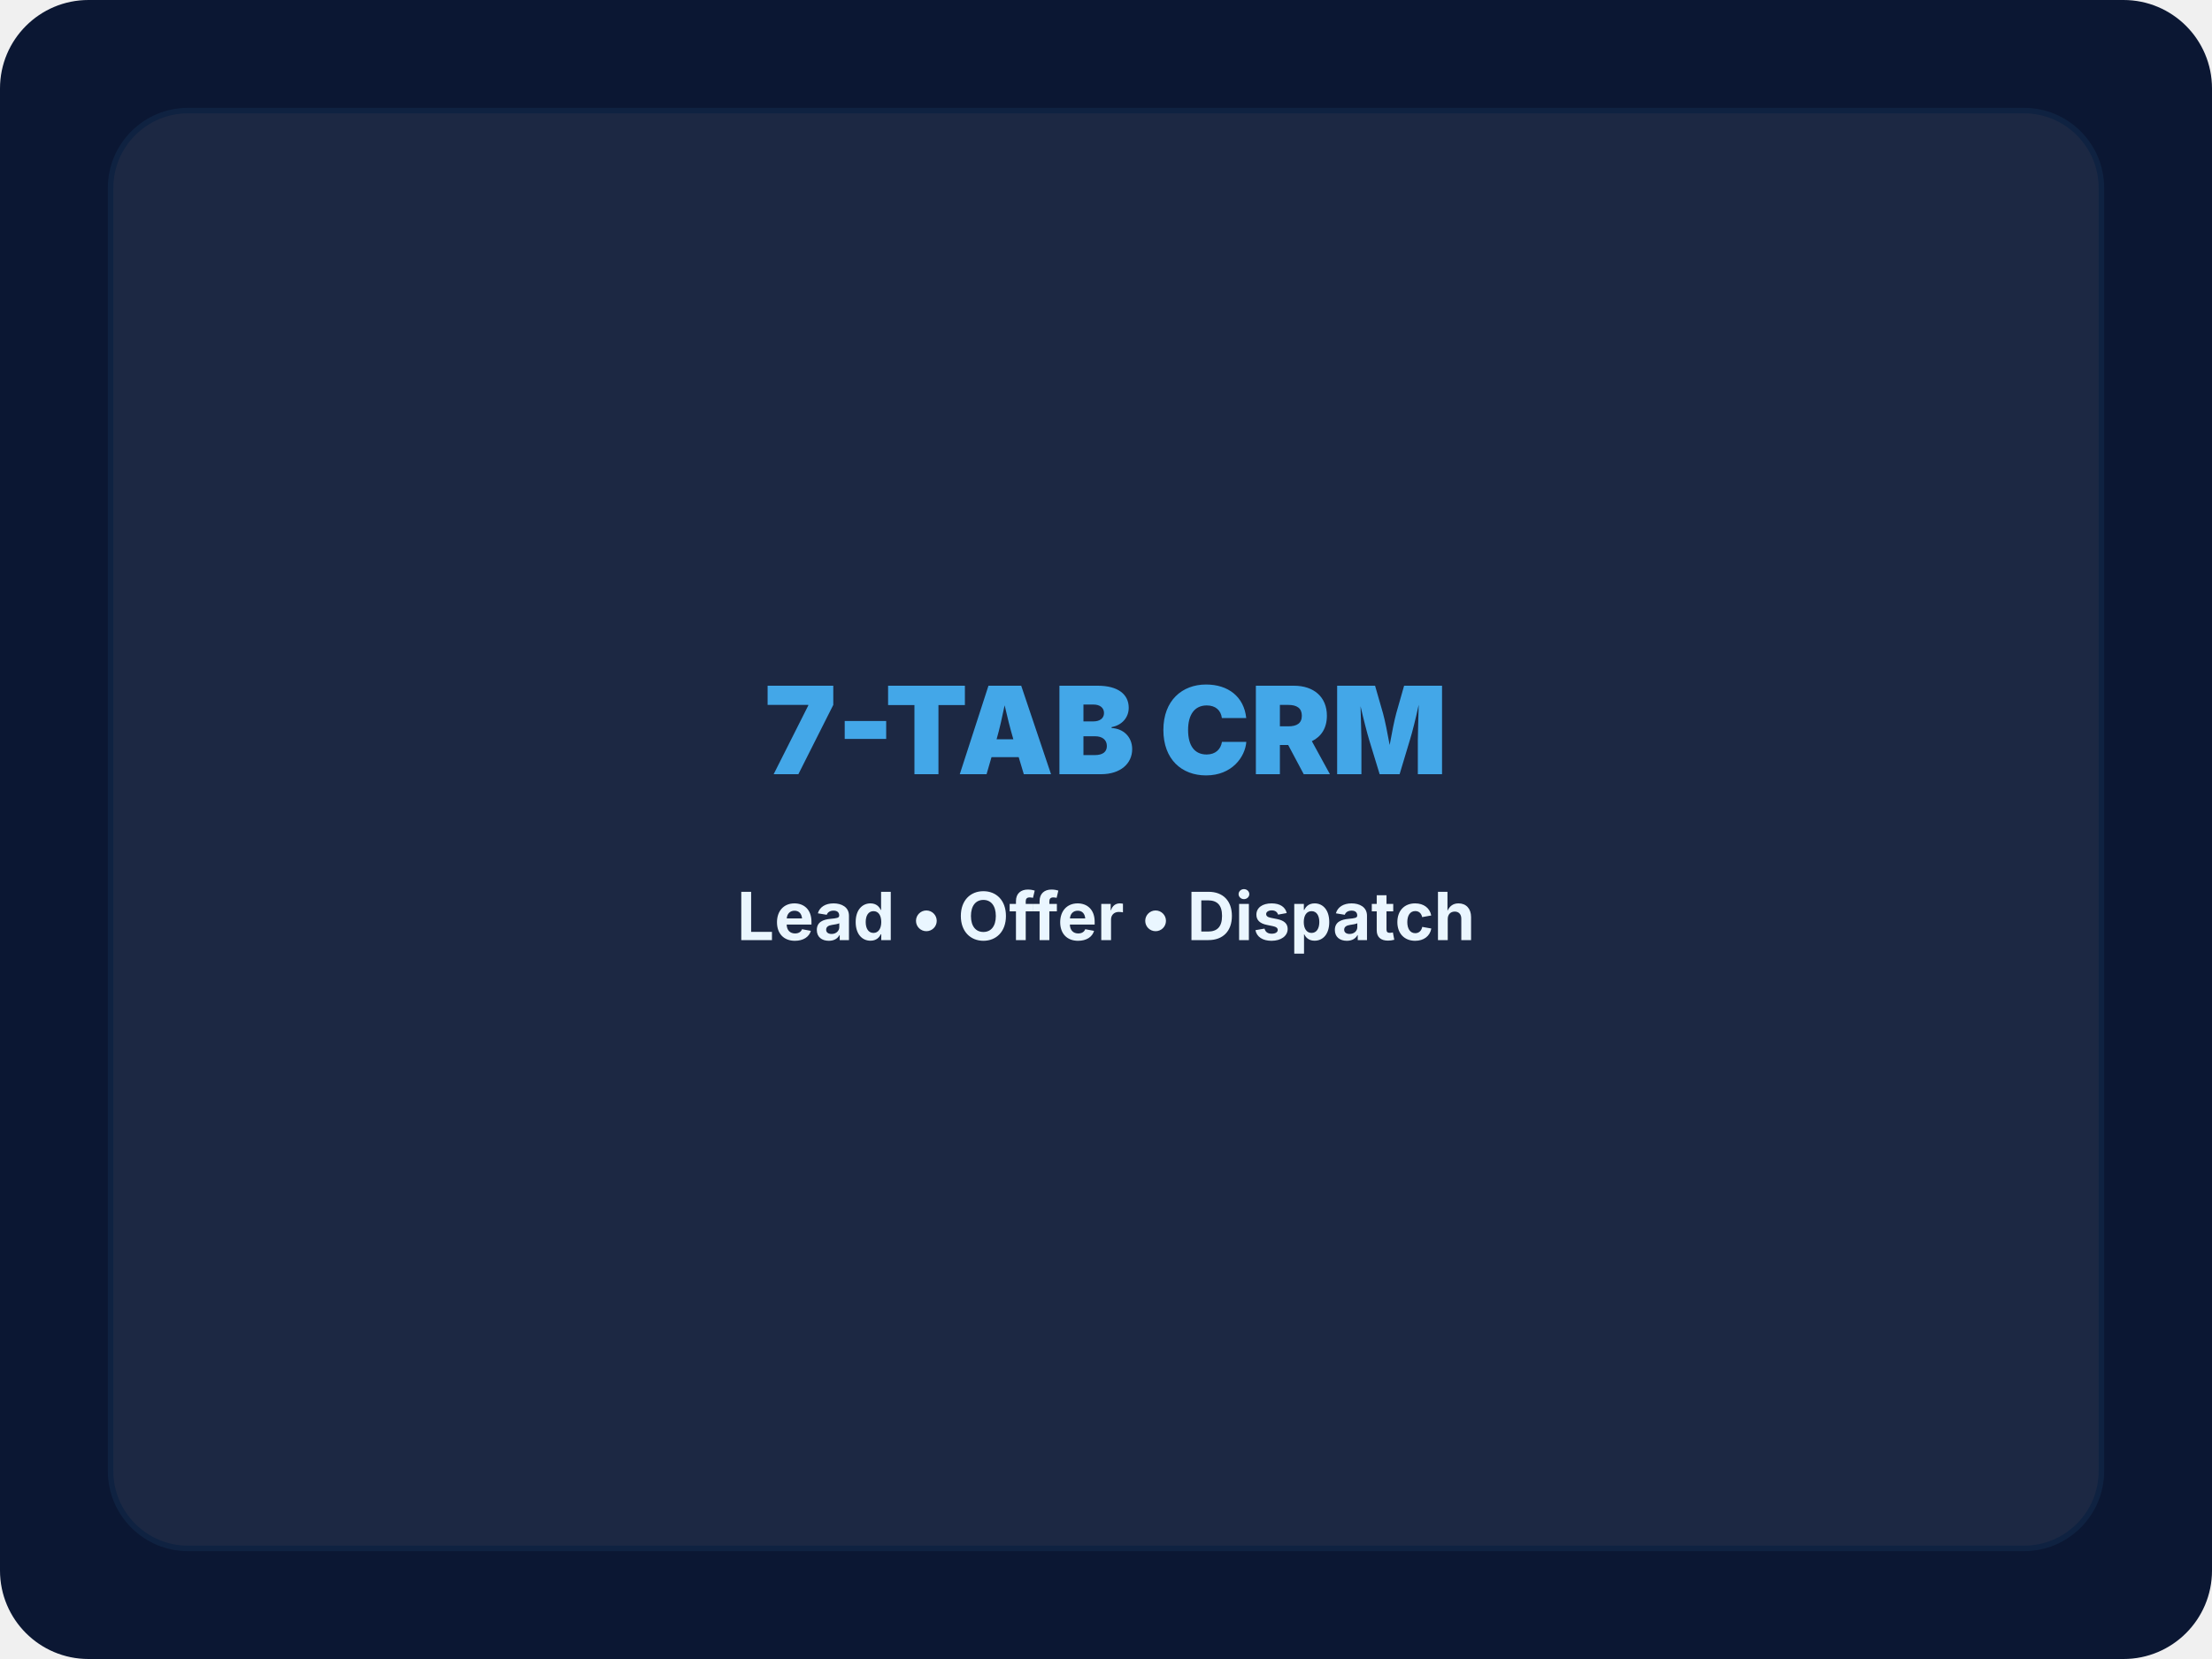
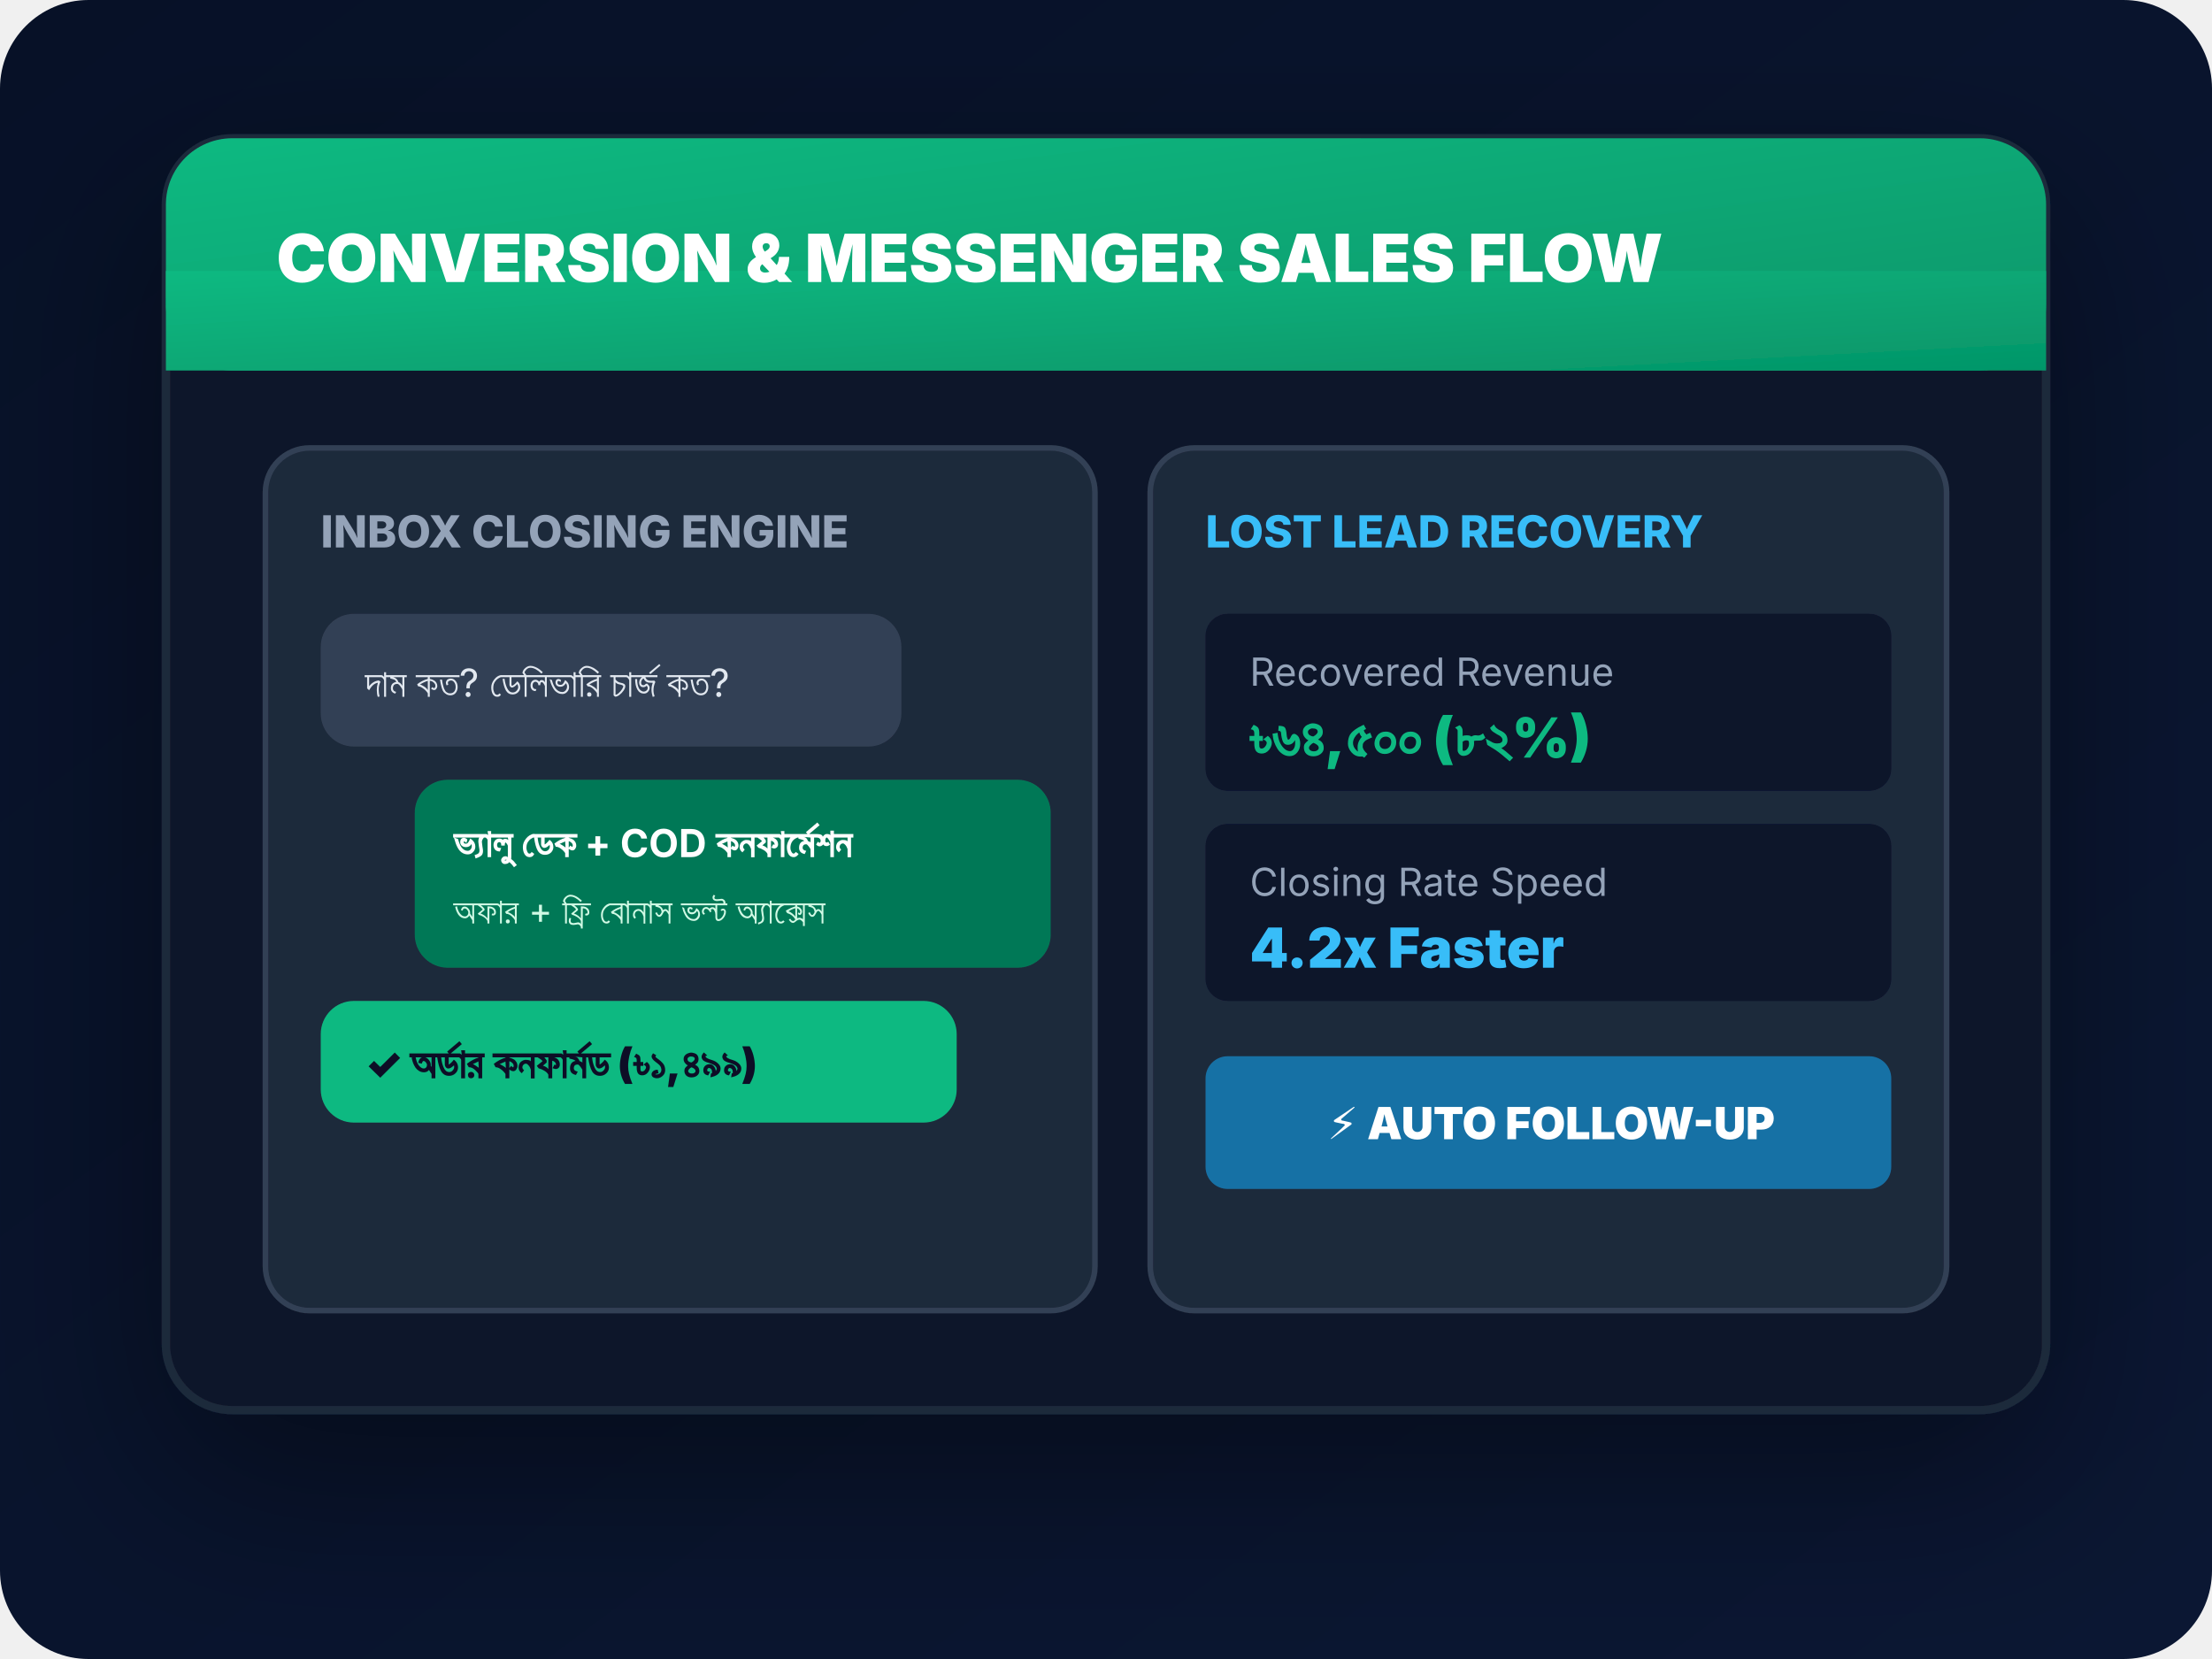
- <svg xmlns="http://www.w3.org/2000/svg" viewBox="0 0 400 300">
-   <rect width="400" height="300" rx="16" fill="#0B1733" />
-   <rect x="20" y="20" width="360" height="260" rx="14" fill="#EAF6FF" opacity="0.08" stroke="#43A7E8" />
-   <text x="200" y="140" text-anchor="middle" font-family="Inter, sans-serif" font-weight="900" font-size="22" fill="#43A7E8">7-TAB CRM</text>
-   <text x="200" y="170" text-anchor="middle" font-family="Inter, sans-serif" font-weight="700" font-size="12" fill="#EAF6FF">Lead • Offer • Dispatch</text>
+ <svg xmlns="http://www.w3.org/2000/svg" viewBox="0 0 400 300" width="100%" height="100%">
+   <defs>
+     <linearGradient id="bgCrmMod" x1="0%" y1="0%" x2="100%" y2="100%">
+       <stop offset="0%" stop-color="#071127" />
+       <stop offset="100%" stop-color="#0B1733" />
+     </linearGradient>
+     <linearGradient id="crmGrad2" x1="0%" y1="0%" x2="100%" y2="100%">
+       <stop offset="0%" stop-color="#10B981" />
+       <stop offset="100%" stop-color="#059669" />
+     </linearGradient>
+     <filter id="shadowCrmMod" x="-20%" y="-20%" width="140%" height="140%">
+       <feDropShadow dx="0" dy="12" stdDeviation="16" flood-color="#000000" flood-opacity="0.4" />
+     </filter>
+   </defs>
+   <rect width="400" height="300" rx="16" fill="url(#bgCrmMod)" />
+   <g filter="url(#shadowCrmMod)" transform="translate(30, 25)">
+     <rect x="0" y="0" width="340" height="230" rx="12" fill="#0F172A" stroke="#1E293B" stroke-width="1.5" />
+     <rect x="0" y="0" width="340" height="42" rx="12" fill="url(#crmGrad2)" />
+     <rect x="0" y="24" width="340" height="18" fill="url(#crmGrad2)" />
+     <text x="20" y="26" font-family="Inter, sans-serif" font-weight="900" font-size="12" fill="#FFFFFF">CONVERSION &amp; MESSENGER SALES FLOW</text>
+     <rect x="18" y="56" width="150" height="156" rx="8" fill="#1E293B" stroke="#334155" stroke-width="1" />
+     <text x="28" y="74" font-family="Inter, sans-serif" font-size="8" font-weight="800" fill="#94A3B8">INBOX CLOSING ENGINE</text>
+     <rect x="28" y="86" width="105" height="24" rx="6" fill="#334155" />
+     <text x="36" y="101" font-family="Inter, sans-serif" font-size="7" fill="#E2E8F0">দাম কত? ডেলিভারি চার্জ কত?</text>
+     <rect x="45" y="116" width="115" height="34" rx="6" fill="#047857" />
+     <text x="52" y="130" font-family="Inter, sans-serif" font-size="7" font-weight="700" fill="#FFFFFF">ভ্যালু ডেক + COD কনফার্মেশন</text>
+     <text x="52" y="142" font-family="Inter, sans-serif" font-size="6.5" fill="#D1FAE5">অফার + ফ্রি বোনাস ভল্ট অ্যাক্সেস</text>
+     <rect x="28" y="156" width="115" height="22" rx="6" fill="#10B981" />
+     <text x="36" y="170" font-family="Inter, sans-serif" font-size="7.5" font-weight="900" fill="#071127">✓ অর্ডার কনফার্মড (৳১,৪৯৯)</text>
+     <rect x="178" y="56" width="144" height="156" rx="8" fill="#1E293B" stroke="#334155" stroke-width="1" />
+     <text x="188" y="74" font-family="Inter, sans-serif" font-size="8" font-weight="800" fill="#38BDF8">LOST LEAD RECOVERY</text>
+     <rect x="188" y="86" width="124" height="32" rx="4" fill="#0B132B" />
+     <text x="196" y="99" font-family="Inter, sans-serif" font-size="7" fill="#94A3B8">Recovered Revenue</text>
+     <text x="196" y="112" font-family="Inter, sans-serif" font-size="10" font-weight="900" fill="#10B981">৳৬৪,৫০০ (৮২%)</text>
+     <rect x="188" y="124" width="124" height="32" rx="4" fill="#0B132B" />
+     <text x="196" y="137" font-family="Inter, sans-serif" font-size="7" fill="#94A3B8">Closing Rate Speed</text>
+     <text x="196" y="150" font-family="Inter, sans-serif" font-size="10" font-weight="900" fill="#38BDF8">4.2x Faster</text>
+     <rect x="188" y="166" width="124" height="24" rx="4" fill="#1971A5" />
+     <text x="210" y="181" font-family="Inter, sans-serif" font-size="8" font-weight="900" fill="#FFFFFF">⚡ AUTO FOLLOW-UP</text>
+   </g>
</svg>
